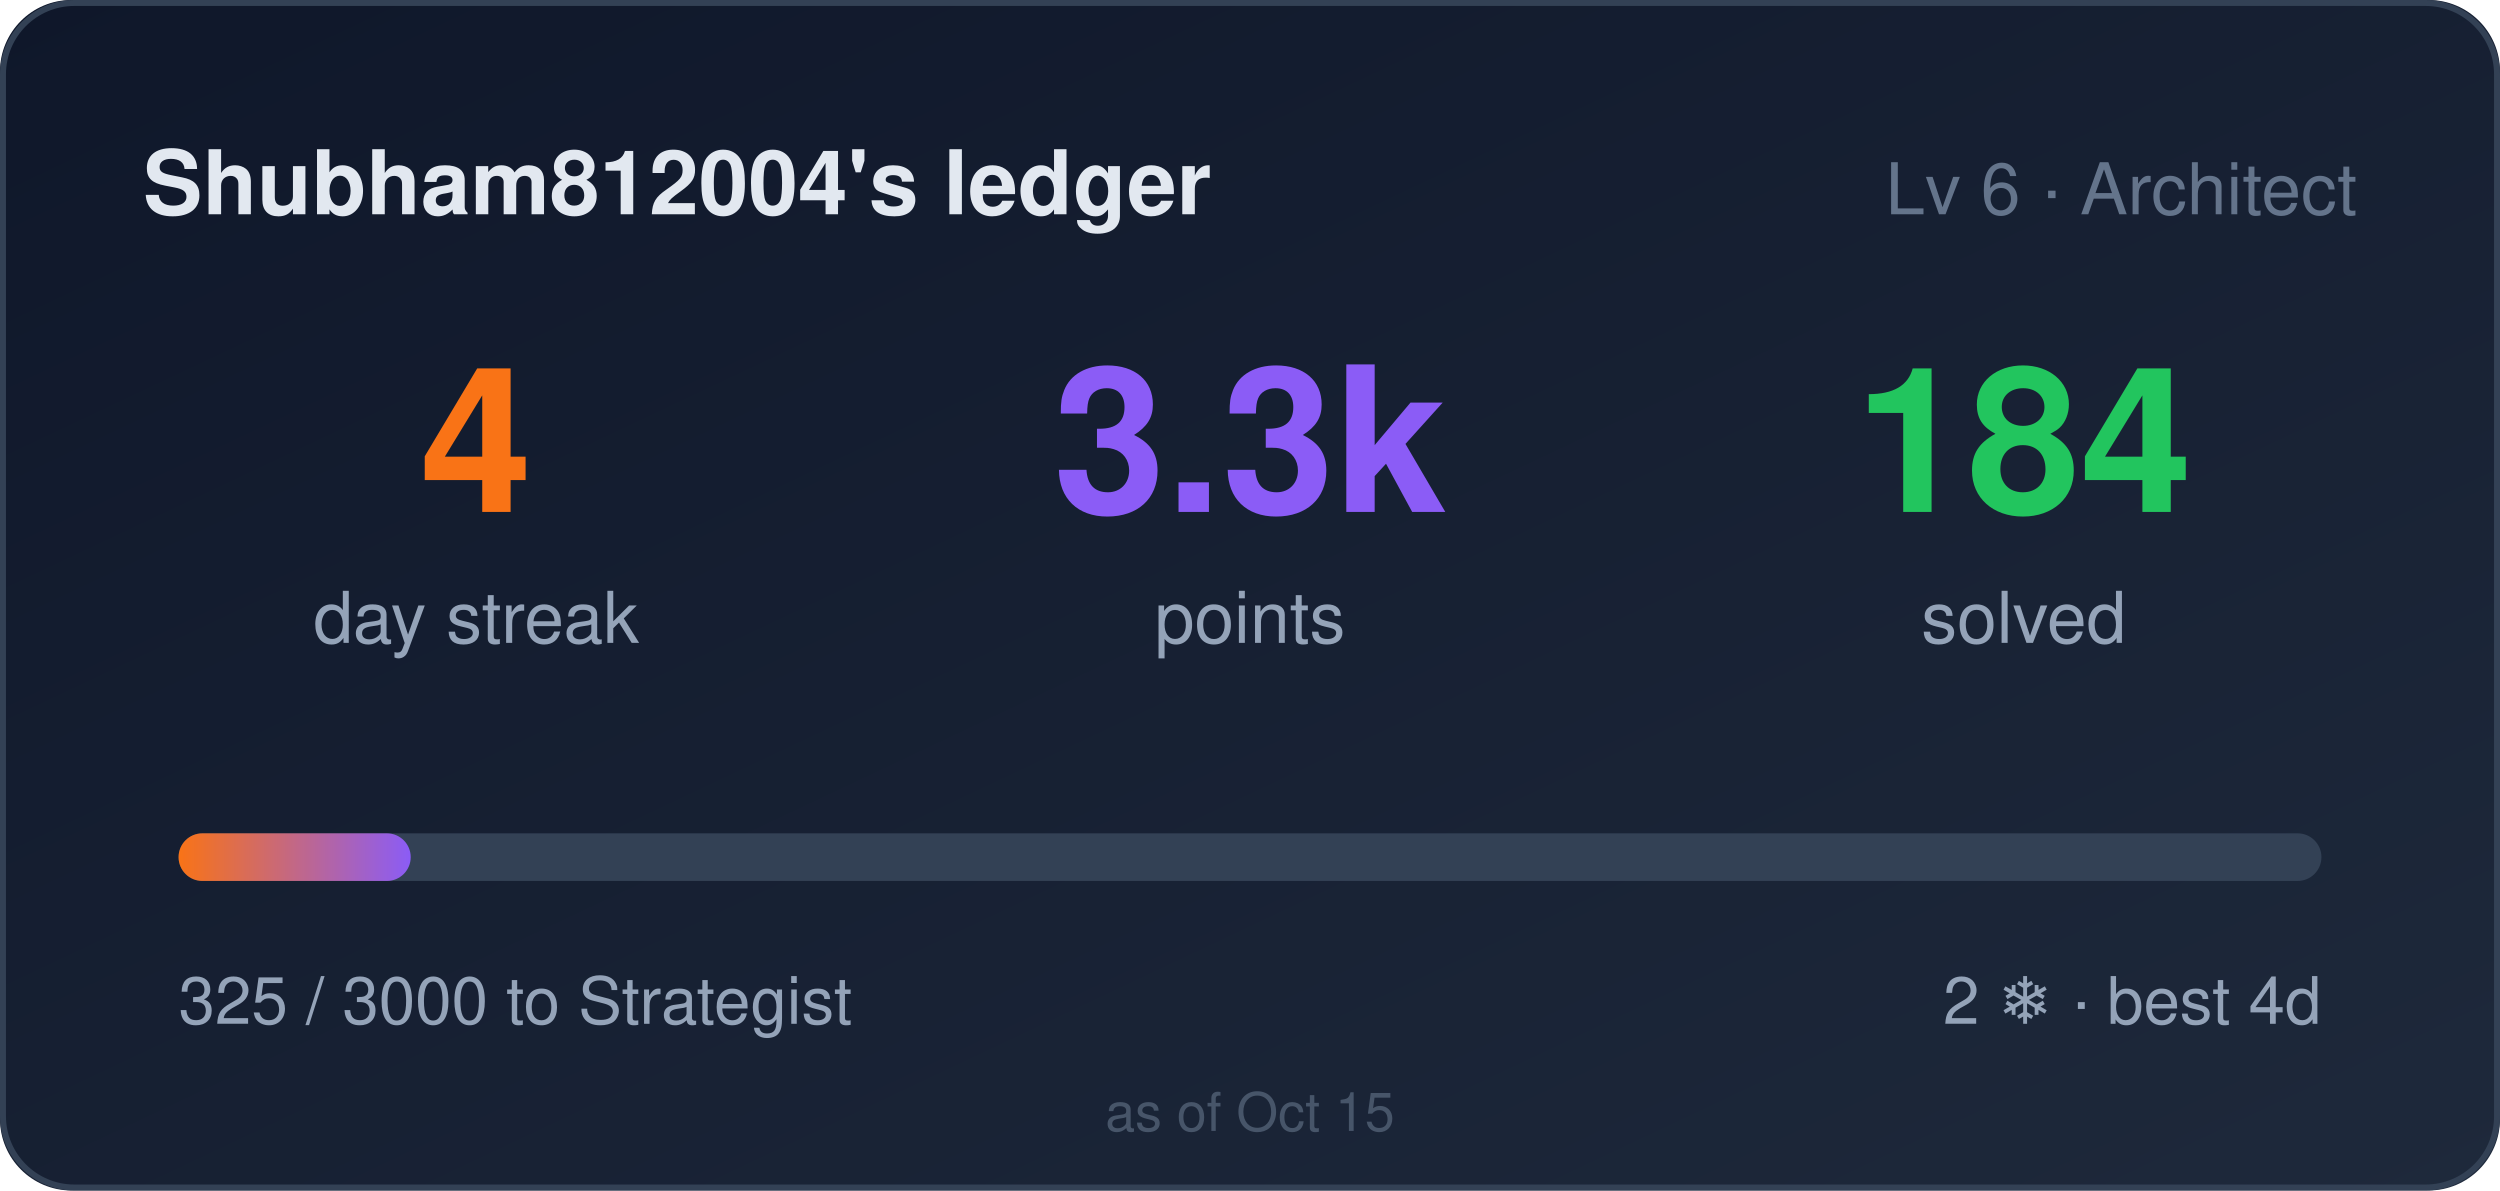
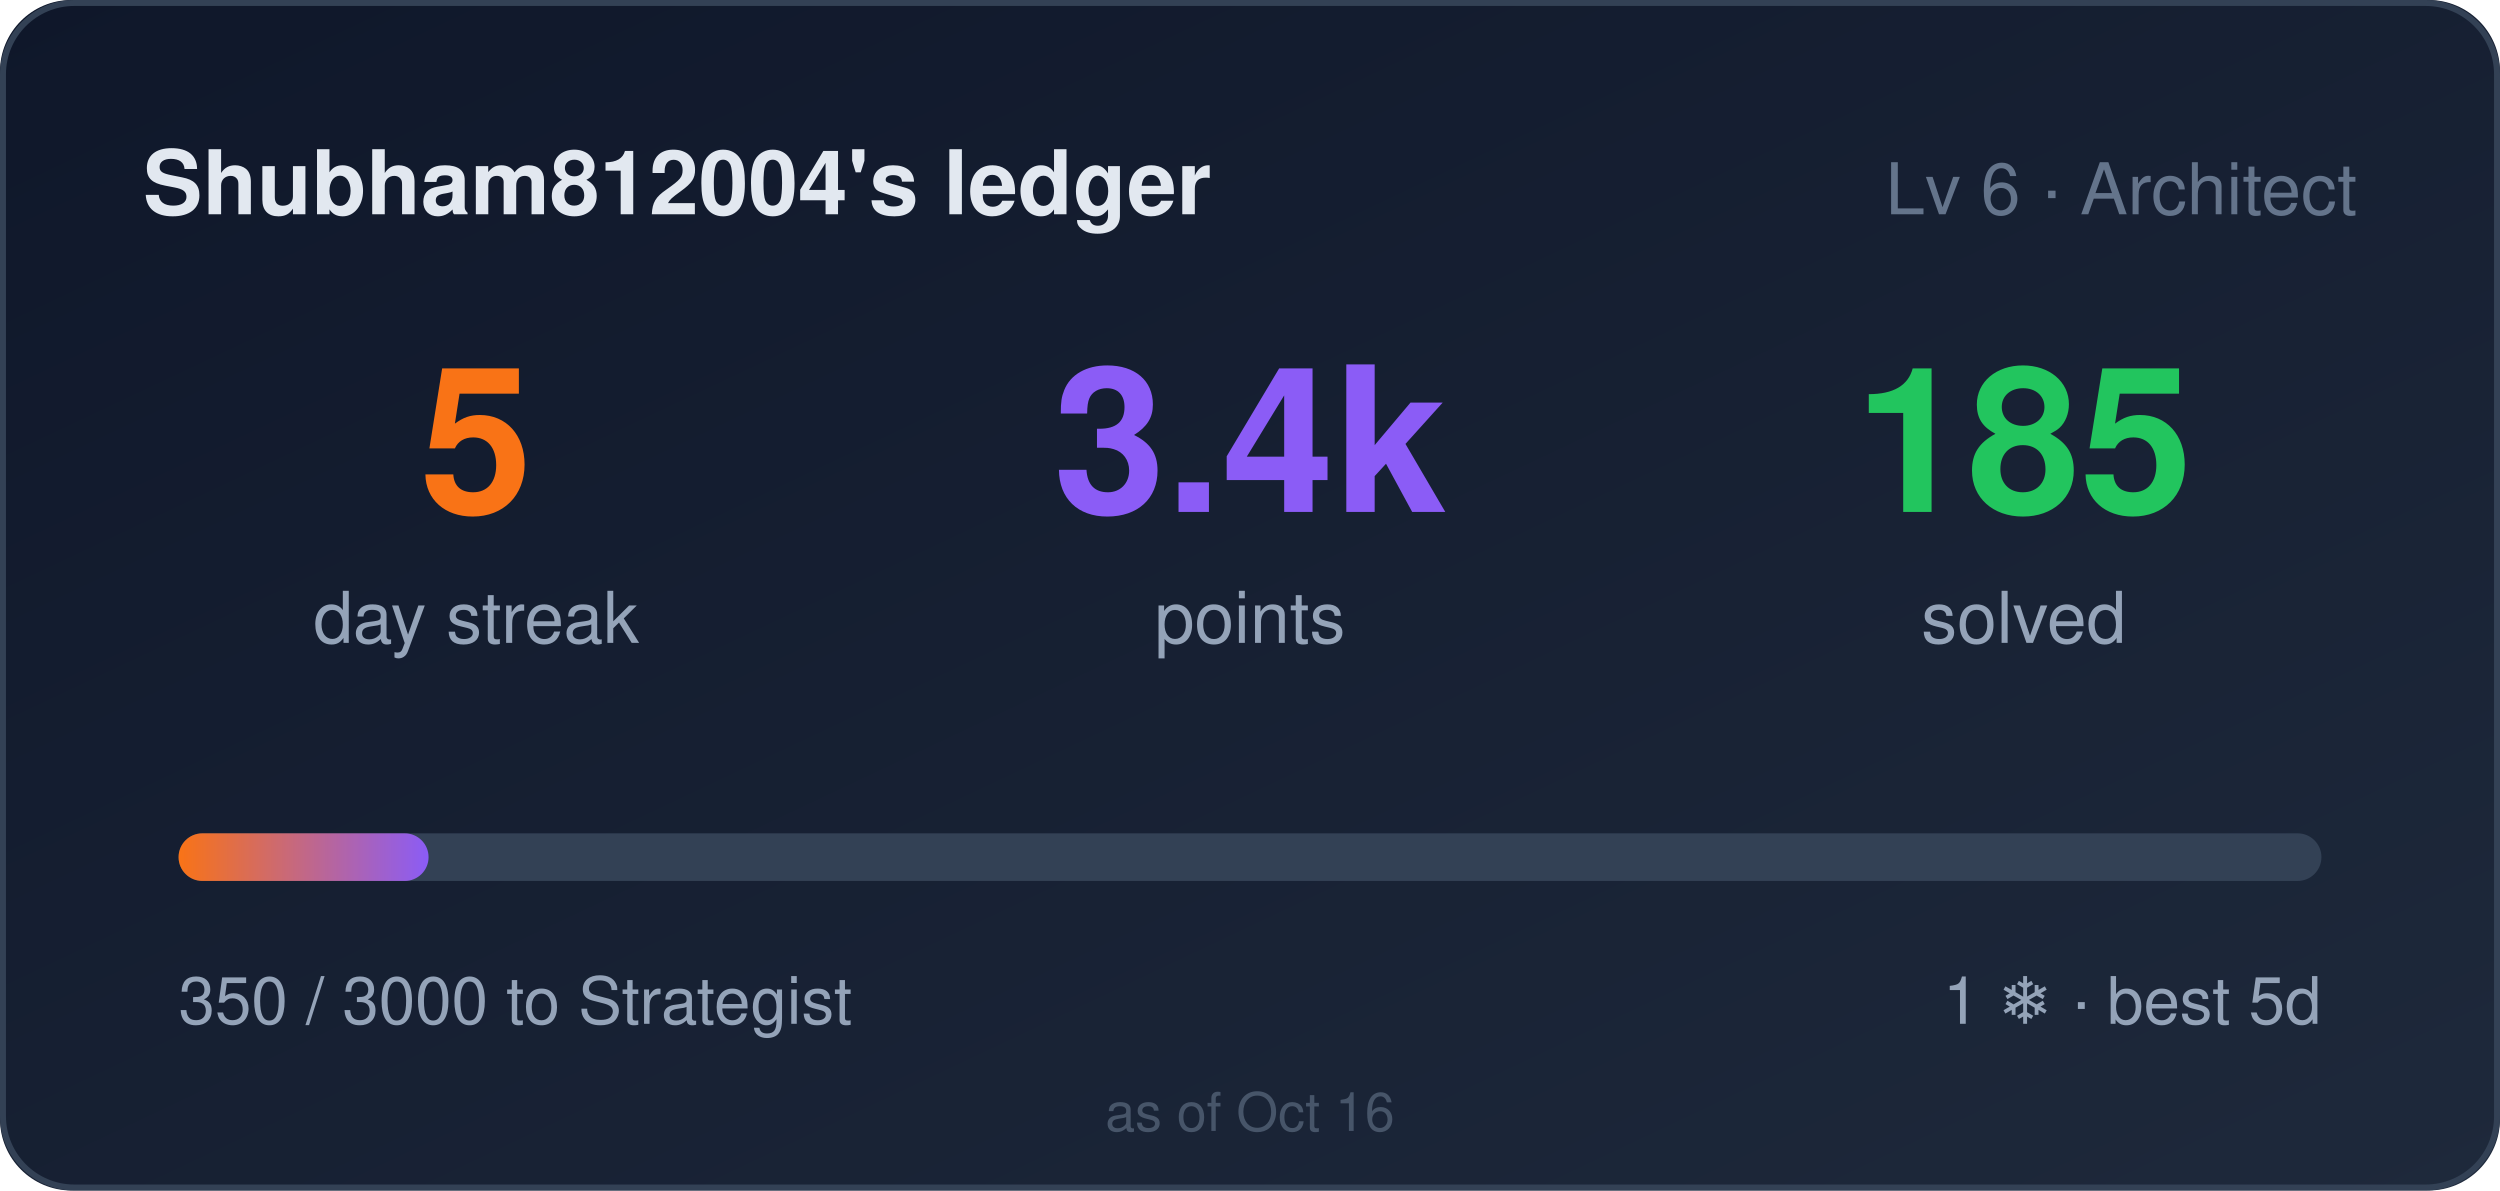
- <svg xmlns="http://www.w3.org/2000/svg" width="420" height="200" role="img" aria-label="Shubham812004's ledger: 4 day streak, 3325 points">
+ <svg xmlns="http://www.w3.org/2000/svg" width="420" height="200" role="img" aria-label="Shubham812004's ledger: 5 day streak, 3350 points">
  <style>
    .bar,.n{transform-box:fill-box}
    .bar{transform-origin:left center}
    @media (prefers-reduced-motion: no-preference){
      .bar{animation:cl-grow .9s cubic-bezier(.22,1,.36,1) both}
      .n{animation:cl-rise .5s ease-out both}
      .n2{animation-delay:.08s}
      .n3{animation-delay:.16s}
    }
    @keyframes cl-grow{from{transform:scaleX(0)}to{transform:scaleX(1)}}
    @keyframes cl-rise{from{opacity:0;transform:translateY(6px)}to{opacity:1;transform:none}}
  </style>
  <defs>
    <linearGradient id="bg" x1="0" y1="0" x2="1" y2="1">
      <stop offset="0" stop-color="#0f172a" />
      <stop offset="1" stop-color="#1e293b" />
    </linearGradient>
    <linearGradient id="bar" x1="0" y1="0" x2="1" y2="0">
      <stop offset="0" stop-color="#f97316" />
      <stop offset="1" stop-color="#8b5cf6" />
    </linearGradient>
  </defs>
  <rect width="420" height="200" rx="12" fill="url(#bg)" />
  <rect x="0.5" y="0.5" width="419" height="199" rx="12" fill="none" stroke="#334155" />
  <text x="24" y="36" fill="#e2e8f0" font-size="15" font-weight="600" font-family="Segoe UI,Helvetica,Arial,sans-serif">Shubham812004's ledger</text>
  <text x="396" y="36" fill="#64748b" font-size="12" text-anchor="end" font-family="Segoe UI,Helvetica,Arial,sans-serif">Lv 6 · Architect</text>
  <g font-family="Segoe UI,Helvetica,Arial,sans-serif">
-     <text class="n n1" x="80" y="86" fill="#f97316" font-size="34" font-weight="700" text-anchor="middle">4</text>
+     <text class="n n1" x="80" y="86" fill="#f97316" font-size="34" font-weight="700" text-anchor="middle">5</text>
    <text x="80" y="108" fill="#94a3b8" font-size="12" text-anchor="middle">day streak</text>
-     <text class="n n2" x="210" y="86" fill="#8b5cf6" font-size="34" font-weight="700" text-anchor="middle">3.3k</text>
+     <text class="n n2" x="210" y="86" fill="#8b5cf6" font-size="34" font-weight="700" text-anchor="middle">3.4k</text>
    <text x="210" y="108" fill="#94a3b8" font-size="12" text-anchor="middle">points</text>
-     <text class="n n3" x="340" y="86" fill="#22c55e" font-size="34" font-weight="700" text-anchor="middle">184</text>
+     <text class="n n3" x="340" y="86" fill="#22c55e" font-size="34" font-weight="700" text-anchor="middle">185</text>
    <text x="340" y="108" fill="#94a3b8" font-size="12" text-anchor="middle">solved</text>
  </g>
  <rect x="30" y="140" width="360" height="8" rx="4" fill="#334155" />
-   <rect class="bar" x="30" y="140" width="39" height="8" rx="4" fill="url(#bar)" />
-   <text x="30" y="172" fill="#94a3b8" font-size="11" font-family="Segoe UI,Helvetica,Arial,sans-serif">325 / 3000 to Strategist</text>
-   <text x="390" y="172" fill="#94a3b8" font-size="11" text-anchor="end" font-family="Segoe UI,Helvetica,Arial,sans-serif">2 ❄ · best 4d</text>
-   <text x="210" y="190" fill="#475569" font-size="9" text-anchor="middle" font-family="Segoe UI,Helvetica,Arial,sans-serif">as of Oct 15</text>
+   <rect class="bar" x="30" y="140" width="42" height="8" rx="4" fill="url(#bar)" />
+   <text x="30" y="172" fill="#94a3b8" font-size="11" font-family="Segoe UI,Helvetica,Arial,sans-serif">350 / 3000 to Strategist</text>
+   <text x="390" y="172" fill="#94a3b8" font-size="11" text-anchor="end" font-family="Segoe UI,Helvetica,Arial,sans-serif">1 ❄ · best 5d</text>
+   <text x="210" y="190" fill="#475569" font-size="9" text-anchor="middle" font-family="Segoe UI,Helvetica,Arial,sans-serif">as of Oct 16</text>
</svg>
